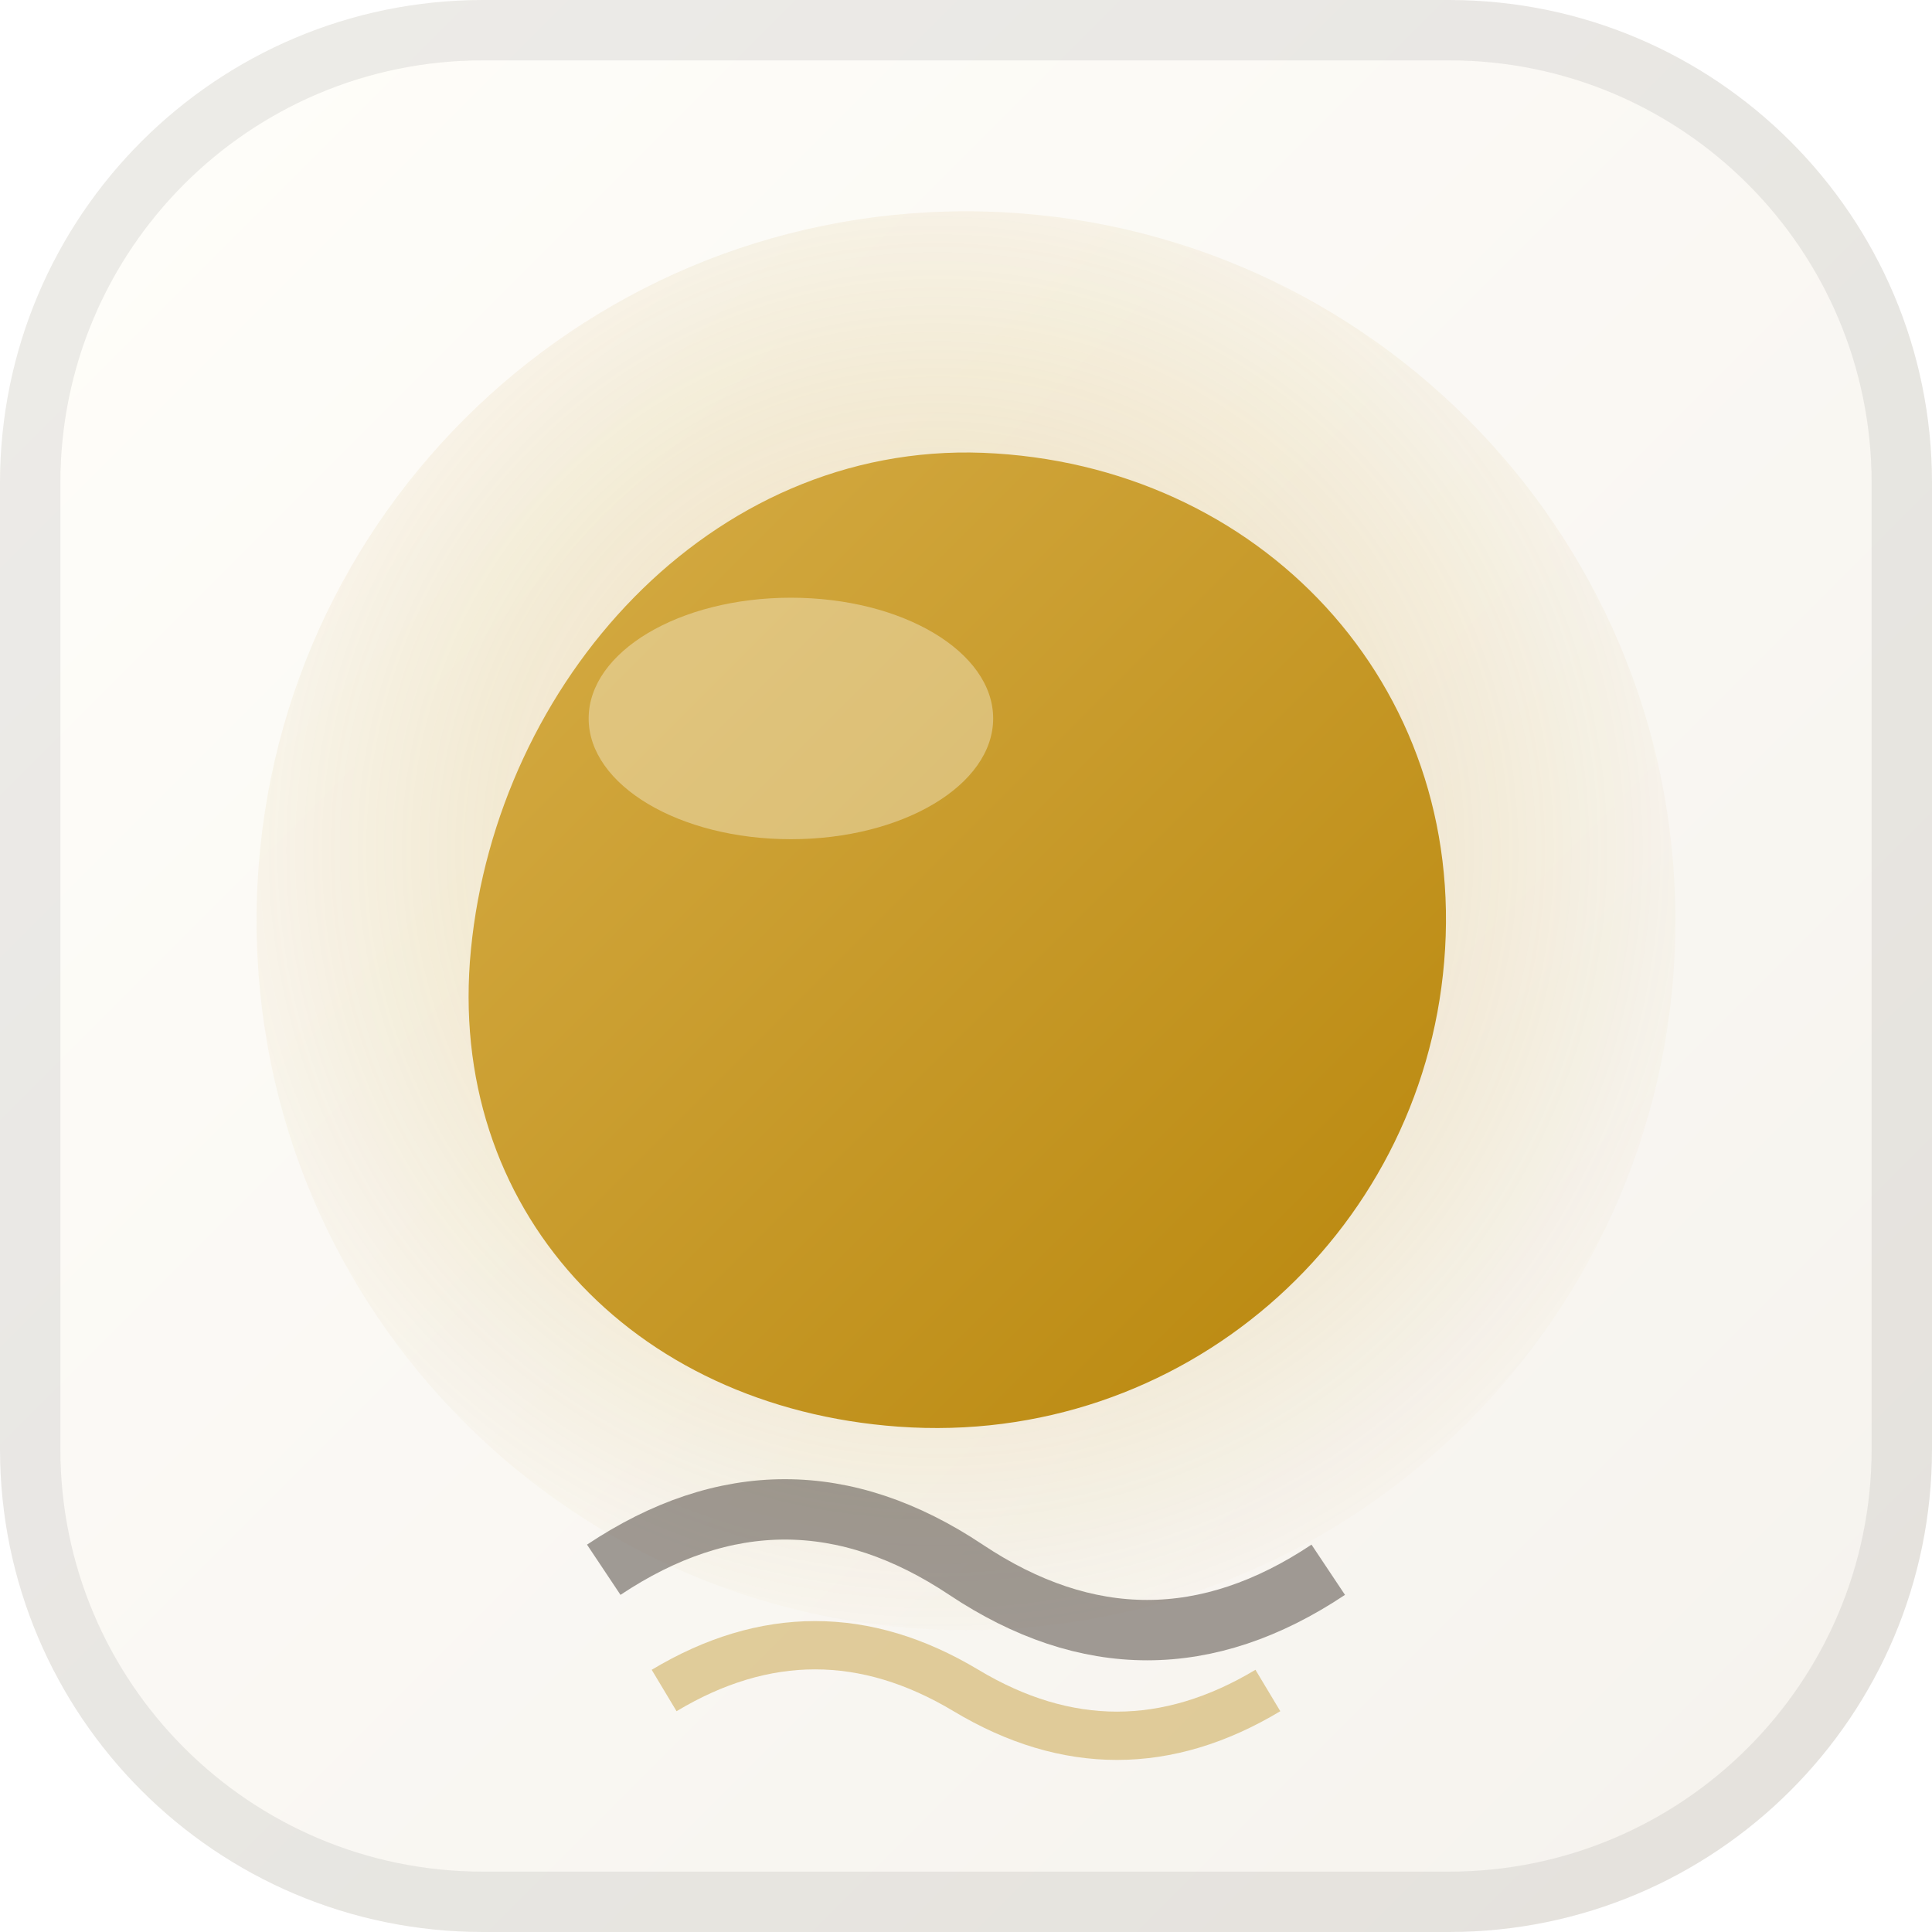
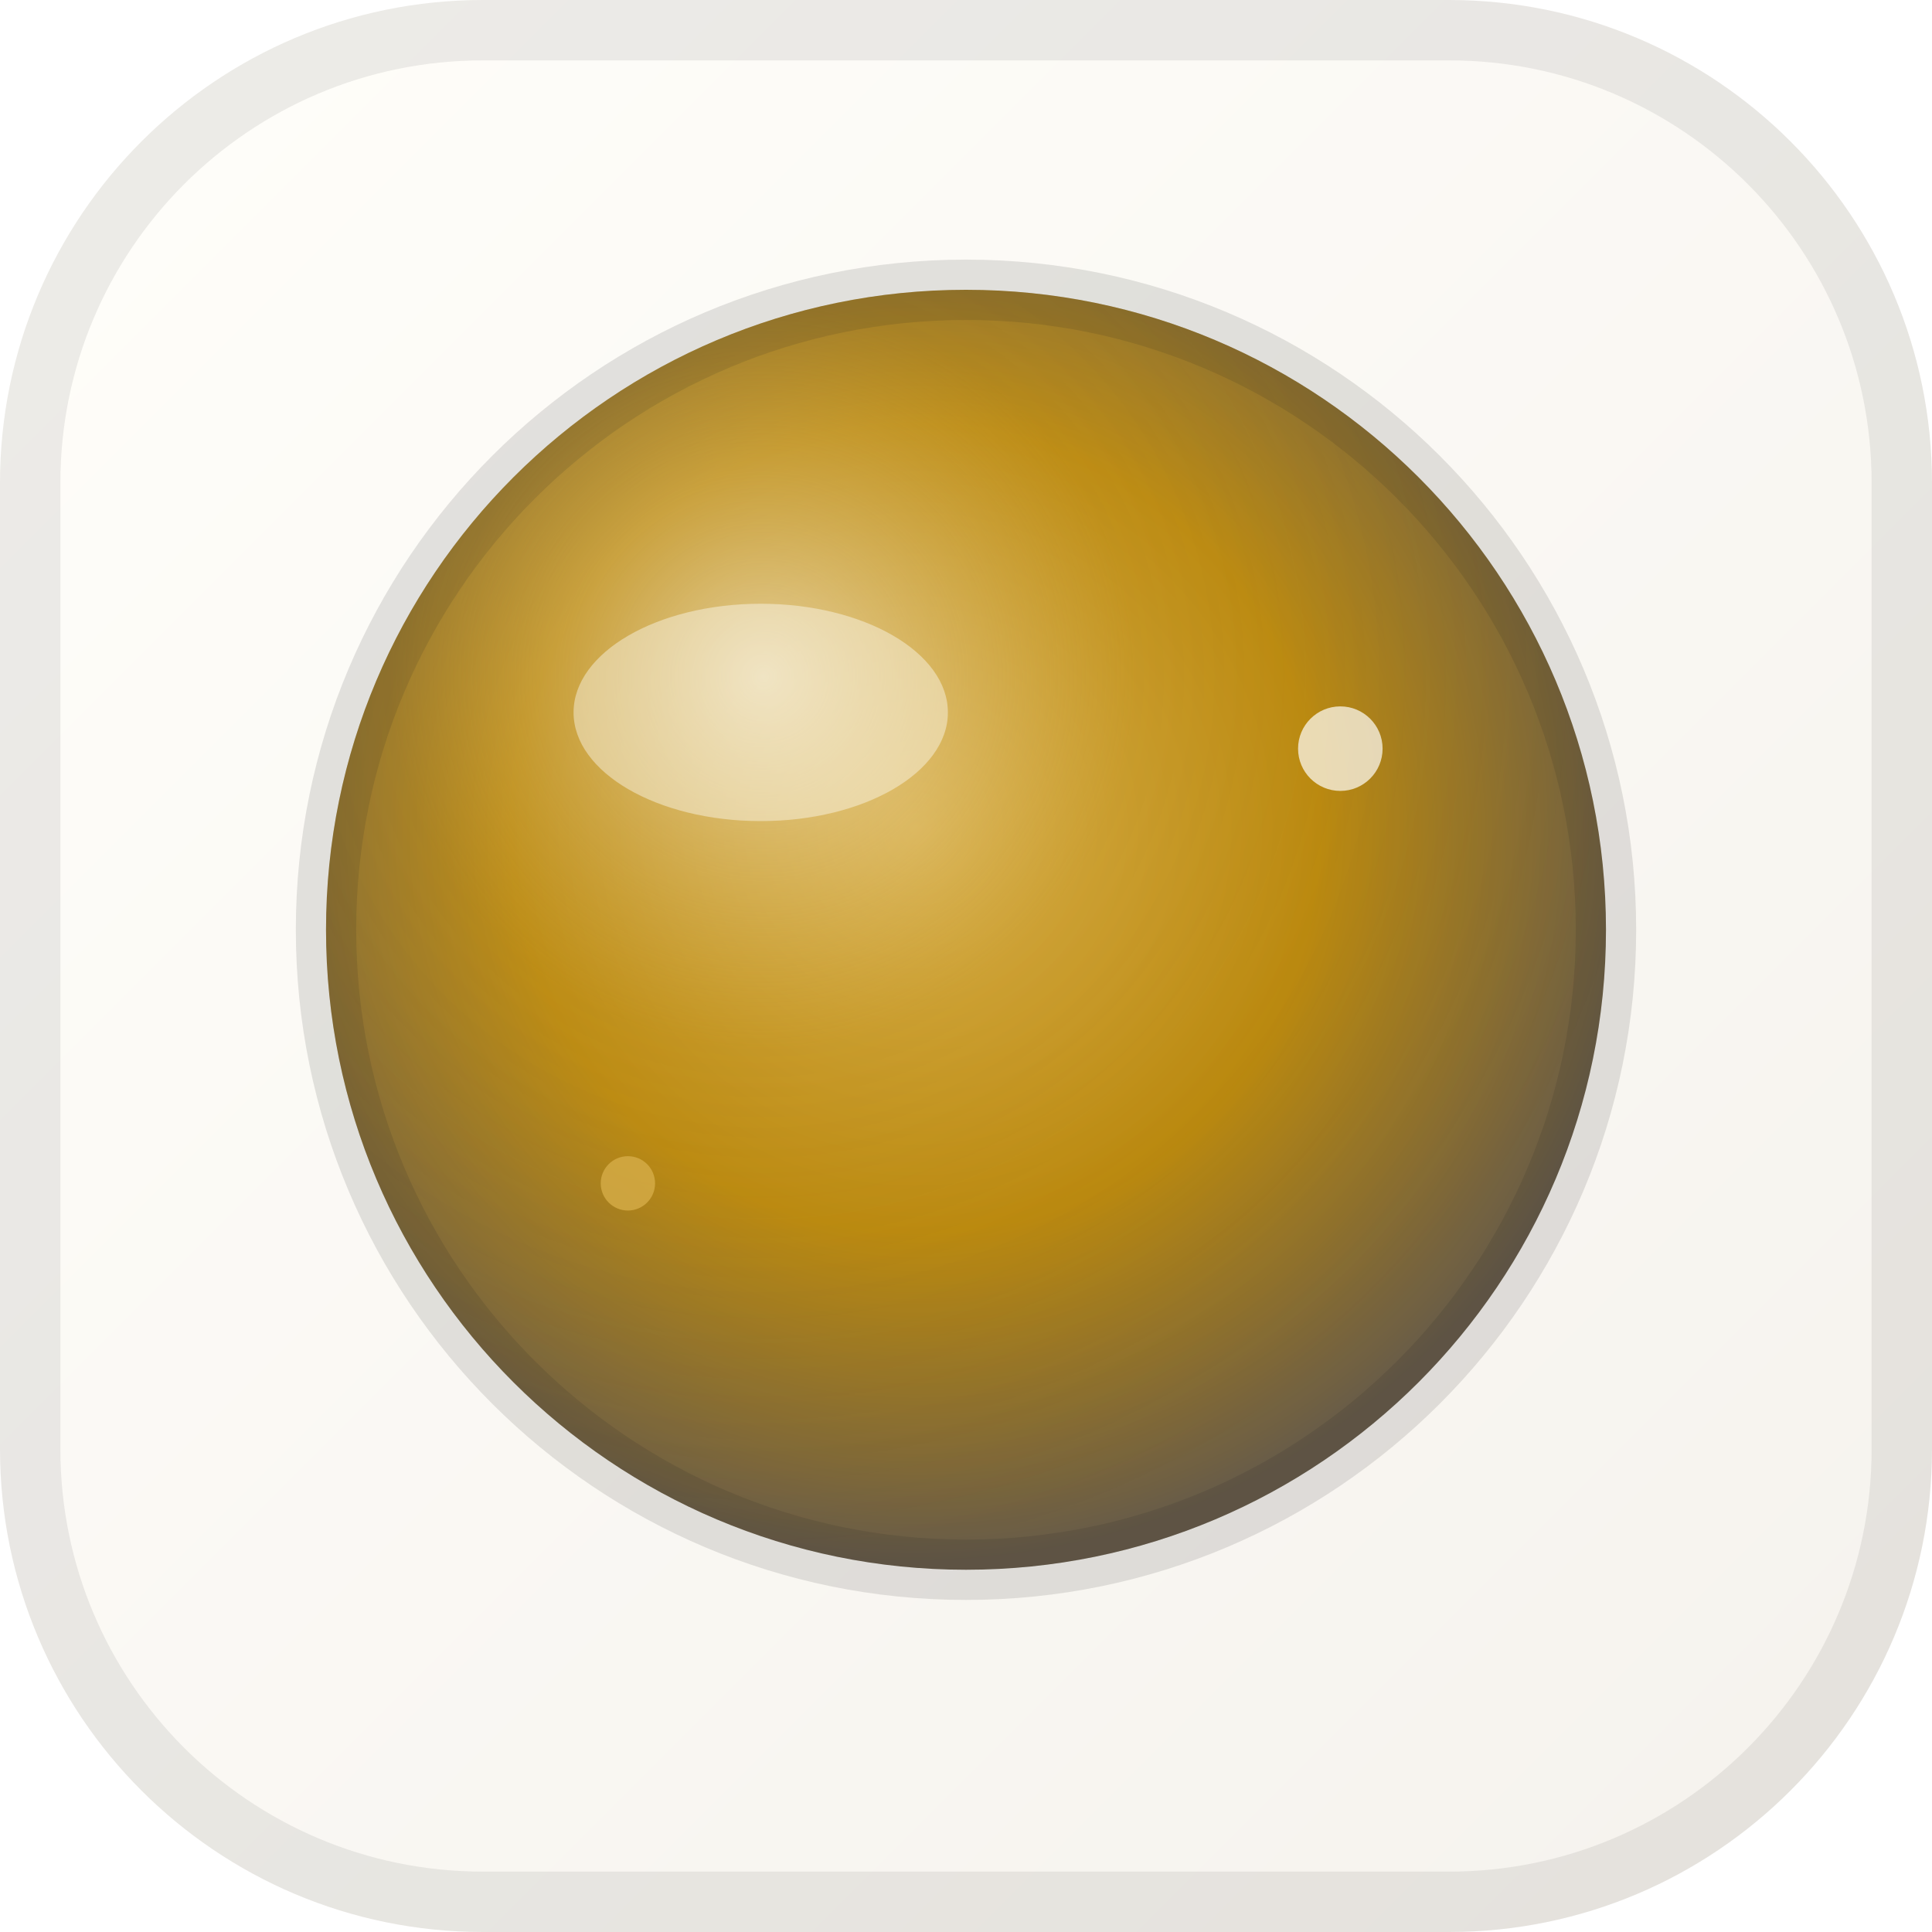
<svg xmlns="http://www.w3.org/2000/svg" viewBox="0 0 32 32">
  <defs>
    <linearGradient id="canvas" x1="0" y1="0" x2="1" y2="1">
      <stop offset="0%" stop-color="#FFFEFA" />
      <stop offset="100%" stop-color="#F5F2ED" />
    </linearGradient>
-     <linearGradient id="orb" x1="0" y1="0" x2="1" y2="1">
+     <radialGradient id="nebula" cx="46%" cy="42%" r="58%">
      <stop offset="0%" stop-color="#D6AD47" />
-       <stop offset="100%" stop-color="#B8860B" />
-     </linearGradient>
-     <radialGradient id="breath" cx="48%" cy="45%" r="58%">
-       <stop offset="0%" stop-color="#D6AD47" stop-opacity="0.36" />
-       <stop offset="100%" stop-color="#B8860B" stop-opacity="0" />
+       <stop offset="55%" stop-color="#B8860B" />
+       <stop offset="100%" stop-color="#5F574F" />
+     </radialGradient>
+     <radialGradient id="glass" cx="34%" cy="30%" r="70%">
+       <stop offset="0%" stop-color="#FFFEFA" stop-opacity="0.55" />
+       <stop offset="42%" stop-color="#D6AD47" stop-opacity="0.18" />
+       <stop offset="100%" stop-color="#B8860B" stop-opacity="0.08" />
    </radialGradient>
  </defs>
  <rect width="32" height="32" rx="8" fill="url(#canvas)" />
-   <circle cx="16" cy="15.25" r="11.75" fill="url(#breath)" />
-   <path d="M16.28 7.5c4.58.18 8.03 3.83 7.64 8.43-.38 4.54-4.34 8.04-9.04 7.7-4.44-.32-7.5-3.62-7.08-7.9.43-4.42 3.95-8.4 8.48-8.23z" fill="url(#orb)" />
-   <ellipse cx="13.1" cy="11.9" rx="3.35" ry="2" fill="#FFFEFA" opacity="0.35" />
-   <path d="M10 26q3-2 6 0t6 0" fill="none" stroke="#5F574F" stroke-width="1" opacity="0.58" />
-   <path d="M11 28q2.5-1.5 5 0t5 0" fill="none" stroke="#B8860B" stroke-width="0.8" opacity="0.38" />
+   <circle cx="16" cy="15.4" r="10.6" fill="url(#nebula)" />
+   <circle cx="16" cy="15.4" r="10.6" fill="url(#glass)" />
+   <circle cx="16" cy="15.4" r="10.6" fill="none" stroke="#1C1917" opacity="0.12" />
+   <ellipse cx="12.6" cy="11.8" rx="3.1" ry="1.8" fill="#FFFEFA" opacity="0.42" />
+   <circle cx="22.2" cy="12.4" r="0.7" fill="#FFFEFA" opacity="0.7" />
+   <circle cx="10.4" cy="19.6" r="0.45" fill="#D6AD47" opacity="0.8" />
  <rect x="0.5" y="0.5" width="31" height="31" rx="7.5" fill="none" stroke="#1C1917" opacity="0.08" />
</svg>
